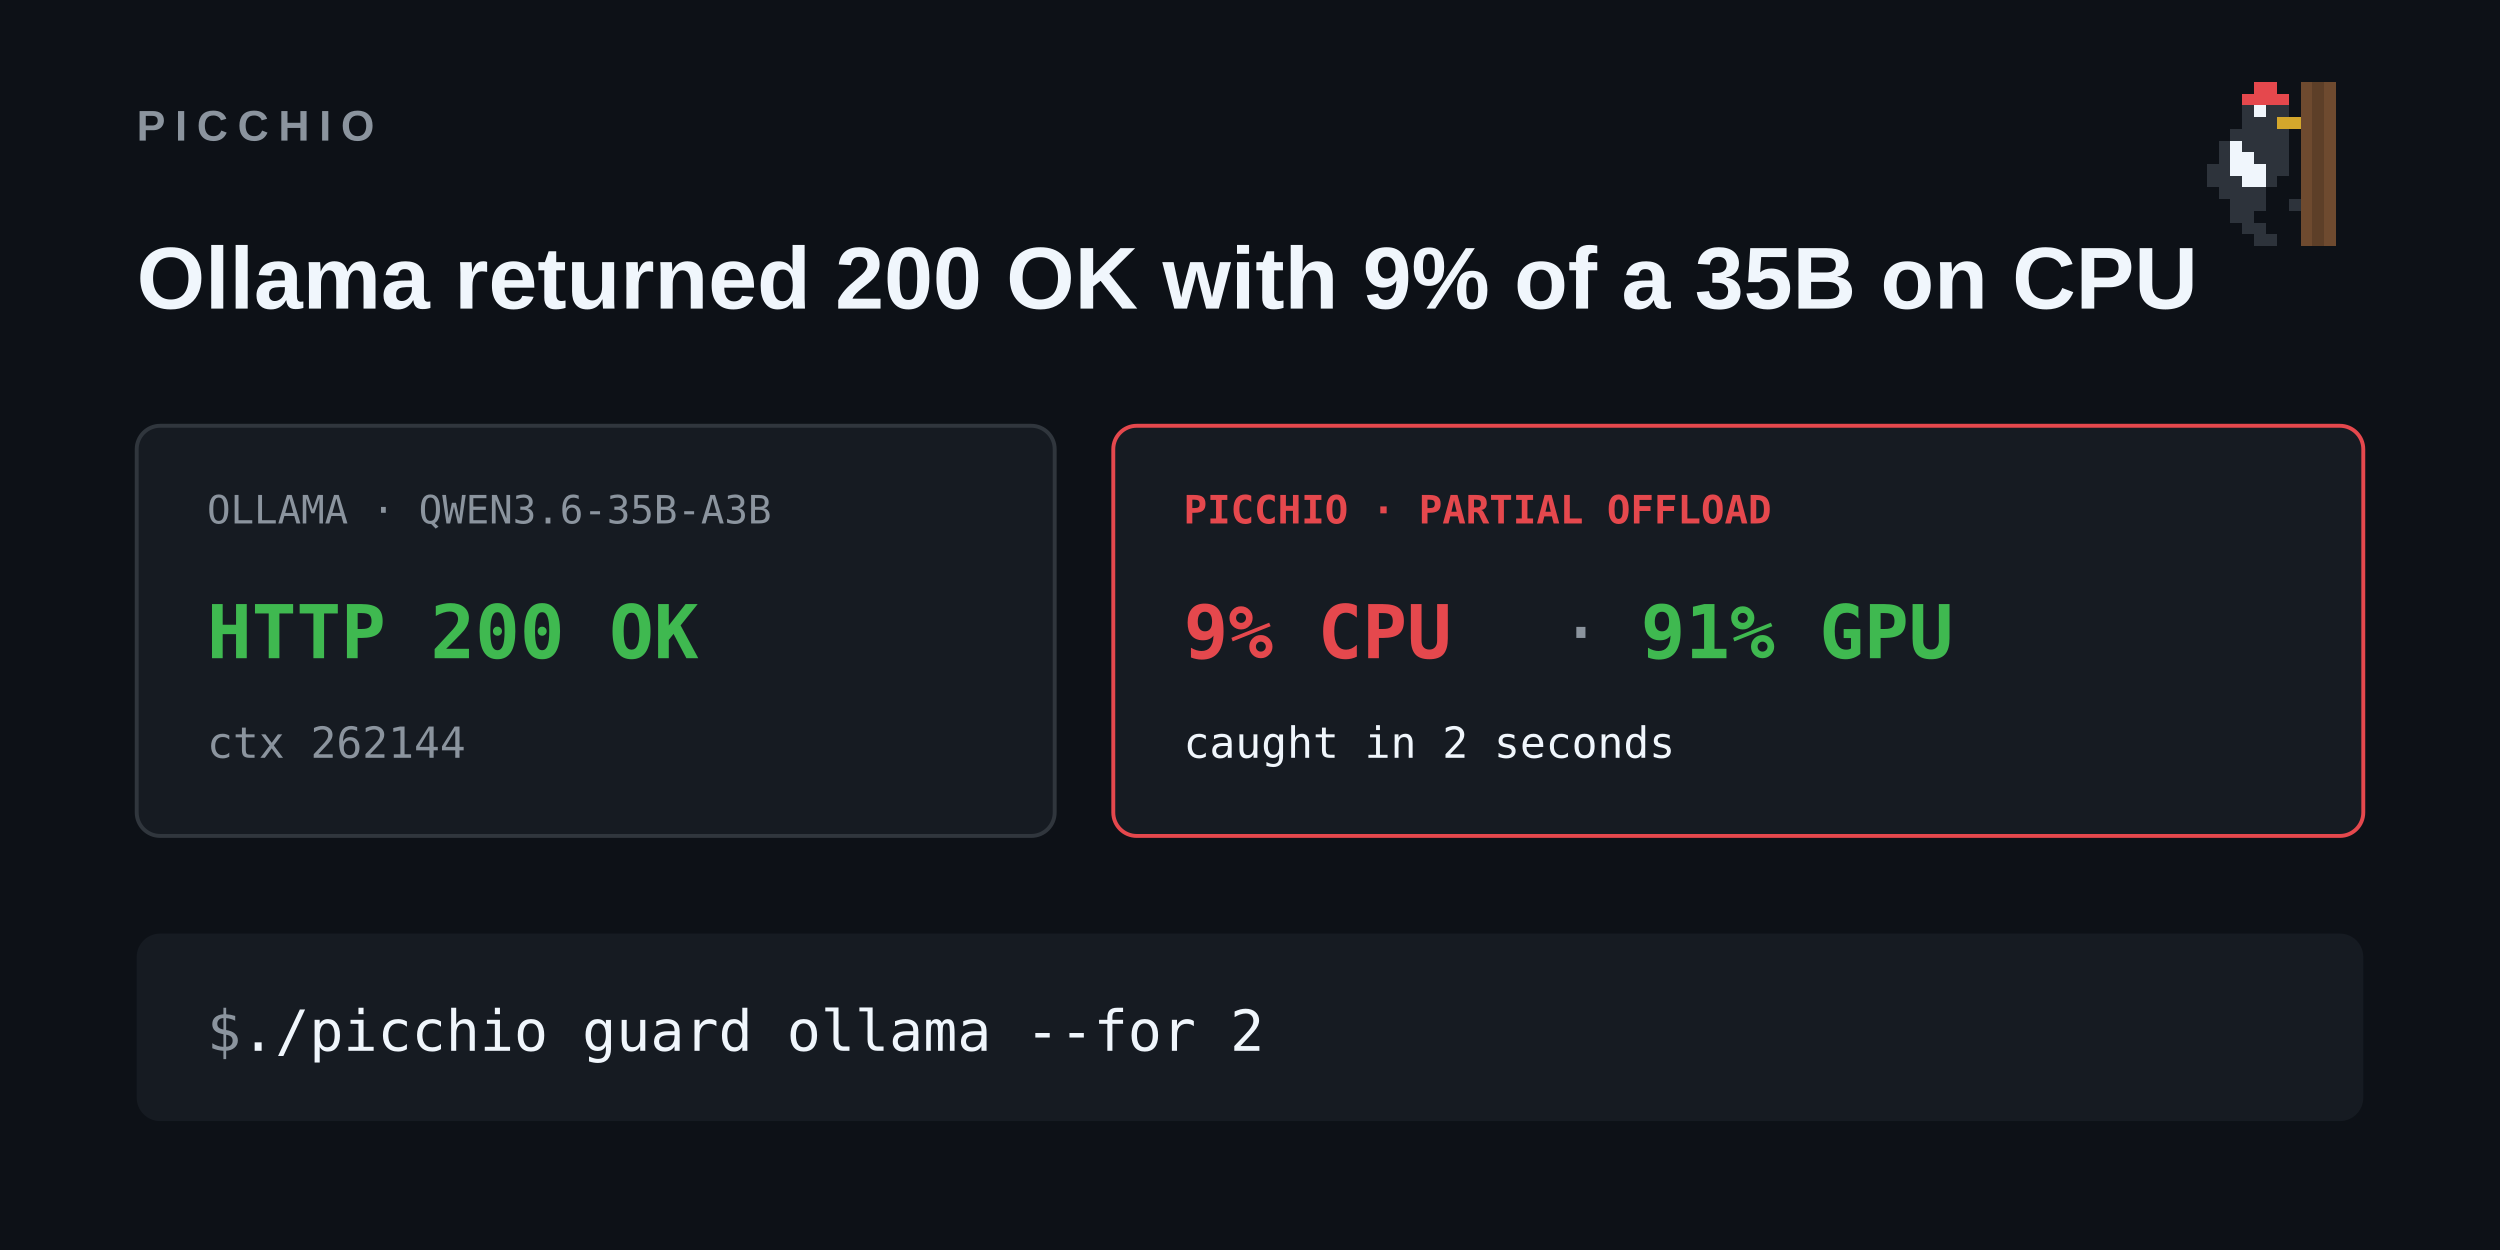
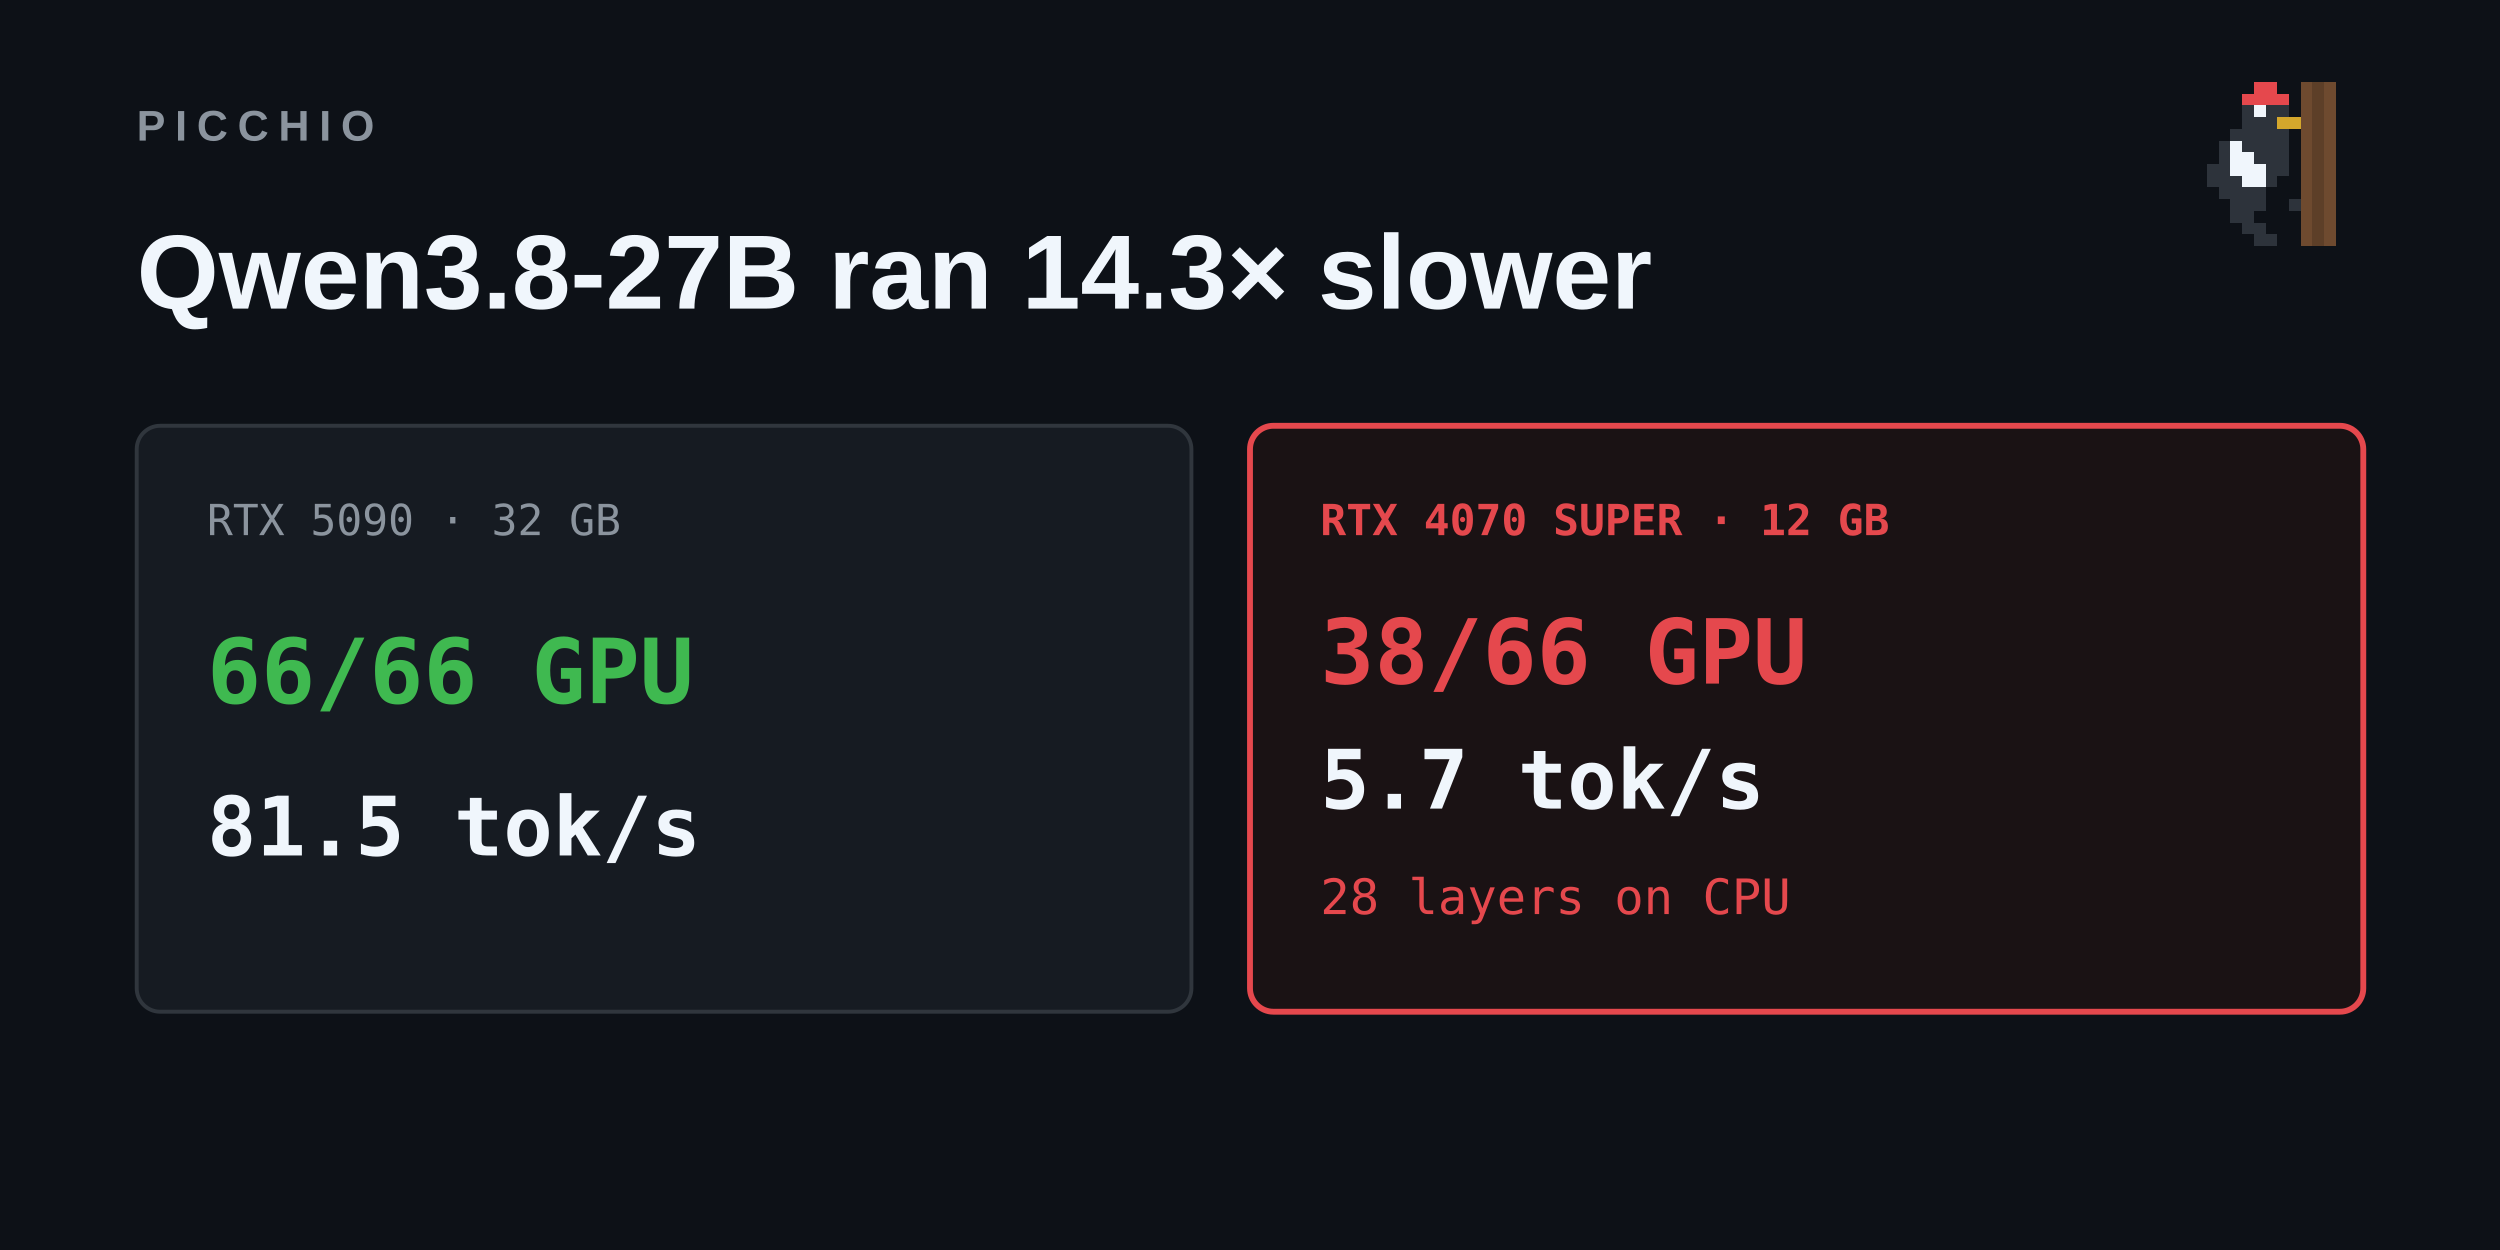
<svg xmlns="http://www.w3.org/2000/svg" width="1280" height="640" viewBox="0 0 1280 640">
  <rect width="1280" height="640" fill="#0d1117" />
  <g transform="translate(1100 42) scale(6)" shape-rendering="crispEdges">
    <rect x="9" y="0" width="2" height="1" fill="#e5484d" />
    <rect x="13" y="0" width="1" height="1" fill="#6e4a2f" />
    <rect x="14" y="0" width="1" height="1" fill="#5d3f28" />
    <rect x="15" y="0" width="1" height="1" fill="#6e4a2f" />
    <rect x="8" y="1" width="4" height="1" fill="#e5484d" />
    <rect x="13" y="1" width="1" height="1" fill="#6e4a2f" />
    <rect x="14" y="1" width="1" height="1" fill="#5d3f28" />
    <rect x="15" y="1" width="1" height="1" fill="#6e4a2f" />
    <rect x="8" y="2" width="1" height="1" fill="#2d333b" />
    <rect x="9" y="2" width="1" height="1" fill="#f0f6fc" />
    <rect x="10" y="2" width="2" height="1" fill="#2d333b" />
    <rect x="13" y="2" width="1" height="1" fill="#6e4a2f" />
    <rect x="14" y="2" width="1" height="1" fill="#5d3f28" />
    <rect x="15" y="2" width="1" height="1" fill="#6e4a2f" />
    <rect x="8" y="3" width="3" height="1" fill="#2d333b" />
    <rect x="11" y="3" width="2" height="1" fill="#d4a72c" />
    <rect x="13" y="3" width="1" height="1" fill="#6e4a2f" />
    <rect x="14" y="3" width="1" height="1" fill="#5d3f28" />
    <rect x="15" y="3" width="1" height="1" fill="#6e4a2f" />
    <rect x="7" y="4" width="5" height="1" fill="#2d333b" />
    <rect x="13" y="4" width="1" height="1" fill="#6e4a2f" />
    <rect x="14" y="4" width="1" height="1" fill="#5d3f28" />
    <rect x="15" y="4" width="1" height="1" fill="#6e4a2f" />
    <rect x="6" y="5" width="1" height="1" fill="#2d333b" />
    <rect x="7" y="5" width="1" height="1" fill="#f0f6fc" />
    <rect x="8" y="5" width="4" height="1" fill="#2d333b" />
    <rect x="13" y="5" width="1" height="1" fill="#6e4a2f" />
    <rect x="14" y="5" width="1" height="1" fill="#5d3f28" />
    <rect x="15" y="5" width="1" height="1" fill="#6e4a2f" />
    <rect x="6" y="6" width="1" height="1" fill="#2d333b" />
    <rect x="7" y="6" width="2" height="1" fill="#f0f6fc" />
    <rect x="9" y="6" width="3" height="1" fill="#2d333b" />
    <rect x="13" y="6" width="1" height="1" fill="#6e4a2f" />
    <rect x="14" y="6" width="1" height="1" fill="#5d3f28" />
    <rect x="15" y="6" width="1" height="1" fill="#6e4a2f" />
    <rect x="5" y="7" width="2" height="1" fill="#2d333b" />
    <rect x="7" y="7" width="3" height="1" fill="#f0f6fc" />
    <rect x="10" y="7" width="2" height="1" fill="#2d333b" />
    <rect x="13" y="7" width="1" height="1" fill="#6e4a2f" />
    <rect x="14" y="7" width="1" height="1" fill="#5d3f28" />
    <rect x="15" y="7" width="1" height="1" fill="#6e4a2f" />
    <rect x="5" y="8" width="3" height="1" fill="#2d333b" />
    <rect x="8" y="8" width="2" height="1" fill="#f0f6fc" />
    <rect x="10" y="8" width="1" height="1" fill="#2d333b" />
    <rect x="13" y="8" width="1" height="1" fill="#6e4a2f" />
    <rect x="14" y="8" width="1" height="1" fill="#5d3f28" />
    <rect x="15" y="8" width="1" height="1" fill="#6e4a2f" />
    <rect x="6" y="9" width="4" height="1" fill="#2d333b" />
    <rect x="13" y="9" width="1" height="1" fill="#6e4a2f" />
    <rect x="14" y="9" width="1" height="1" fill="#5d3f28" />
    <rect x="15" y="9" width="1" height="1" fill="#6e4a2f" />
    <rect x="7" y="10" width="3" height="1" fill="#2d333b" />
    <rect x="12" y="10" width="1" height="1" fill="#2d333b" />
    <rect x="13" y="10" width="1" height="1" fill="#6e4a2f" />
    <rect x="14" y="10" width="1" height="1" fill="#5d3f28" />
    <rect x="15" y="10" width="1" height="1" fill="#6e4a2f" />
    <rect x="7" y="11" width="2" height="1" fill="#2d333b" />
    <rect x="13" y="11" width="1" height="1" fill="#6e4a2f" />
    <rect x="14" y="11" width="1" height="1" fill="#5d3f28" />
    <rect x="15" y="11" width="1" height="1" fill="#6e4a2f" />
    <rect x="8" y="12" width="2" height="1" fill="#2d333b" />
    <rect x="13" y="12" width="1" height="1" fill="#6e4a2f" />
    <rect x="14" y="12" width="1" height="1" fill="#5d3f28" />
    <rect x="15" y="12" width="1" height="1" fill="#6e4a2f" />
    <rect x="9" y="13" width="2" height="1" fill="#2d333b" />
    <rect x="13" y="13" width="1" height="1" fill="#6e4a2f" />
    <rect x="14" y="13" width="1" height="1" fill="#5d3f28" />
    <rect x="15" y="13" width="1" height="1" fill="#6e4a2f" />
  </g>
  <text x="70" y="72" fill="#8b949e" font-family="Arial, Helvetica, sans-serif" font-size="22" font-weight="700" letter-spacing="5">PICCHIO</text>
-   <text x="70" y="158" fill="#f0f6fc" font-family="Arial, Helvetica, sans-serif" font-size="45" font-weight="700">Ollama returned 200 OK with 9% of a 35B on CPU</text>
-   <rect x="70" y="218" width="470" height="210" rx="12" fill="#161b22" stroke="#30363d" stroke-width="2" />
-   <text x="106" y="268" fill="#8b949e" font-family="ui-monospace, SFMono-Regular, Menlo, monospace" font-size="20">OLLAMA · QWEN3.6-35B-A3B</text>
-   <text x="106" y="337" fill="#3fb950" font-family="ui-monospace, SFMono-Regular, Menlo, monospace" font-size="38" font-weight="700">HTTP 200 OK</text>
-   <text x="106" y="388" fill="#8b949e" font-family="ui-monospace, SFMono-Regular, Menlo, monospace" font-size="22">ctx 262144</text>
-   <rect x="570" y="218" width="640" height="210" rx="12" fill="#161b22" stroke="#e5484d" stroke-width="2" />
-   <text x="606" y="268" fill="#e5484d" font-family="ui-monospace, SFMono-Regular, Menlo, monospace" font-size="20" font-weight="700">PICCHIO · PARTIAL OFFLOAD</text>
-   <text x="606" y="337" fill="#e5484d" font-family="ui-monospace, SFMono-Regular, Menlo, monospace" font-size="38" font-weight="700">9% CPU</text>
-   <text x="798" y="337" fill="#8b949e" font-family="ui-monospace, SFMono-Regular, Menlo, monospace" font-size="38">·</text>
-   <text x="840" y="337" fill="#3fb950" font-family="ui-monospace, SFMono-Regular, Menlo, monospace" font-size="38" font-weight="700">91% GPU</text>
-   <text x="606" y="388" fill="#f0f6fc" font-family="ui-monospace, SFMono-Regular, Menlo, monospace" font-size="22">caught in 2 seconds</text>
-   <rect x="70" y="478" width="1140" height="96" rx="12" fill="#161b22" />
-   <text x="106" y="538" fill="#f0f6fc" font-family="ui-monospace, SFMono-Regular, Menlo, monospace" font-size="29">
-     <tspan fill="#8b949e">$ </tspan>./picchio guard ollama --for 2</text>
+   <text x="70" y="158" fill="#f0f6fc" font-family="Arial, Helvetica, sans-serif" font-size="54" font-weight="700">Qwen3.8-27B ran 14.3× slower</text>
+   <rect x="70" y="218" width="540" height="300" rx="12" fill="#161b22" stroke="#30363d" stroke-width="2" />
+   <text x="106" y="274" fill="#8b949e" font-family="ui-monospace, SFMono-Regular, Menlo, monospace" font-size="22">RTX 5090 · 32 GB</text>
+   <text x="106" y="360" fill="#3fb950" font-family="ui-monospace, SFMono-Regular, Menlo, monospace" font-size="46" font-weight="700">66/66 GPU</text>
+   <text x="106" y="438" fill="#f0f6fc" font-family="ui-monospace, SFMono-Regular, Menlo, monospace" font-size="42" font-weight="700">81.5 tok/s</text>
+   <rect x="640" y="218" width="570" height="300" rx="12" fill="#1a1214" stroke="#e5484d" stroke-width="3" />
+   <text x="676" y="274" fill="#e5484d" font-family="ui-monospace, SFMono-Regular, Menlo, monospace" font-size="22" font-weight="700">RTX 4070 SUPER · 12 GB</text>
+   <text x="676" y="350" fill="#e5484d" font-family="ui-monospace, SFMono-Regular, Menlo, monospace" font-size="46" font-weight="700">38/66 GPU</text>
+   <text x="676" y="414" fill="#f0f6fc" font-family="ui-monospace, SFMono-Regular, Menlo, monospace" font-size="42" font-weight="700">5.7 tok/s</text>
+   <text x="676" y="468" fill="#e5484d" font-family="ui-monospace, SFMono-Regular, Menlo, monospace" font-size="25">28 layers on CPU</text>
</svg>
